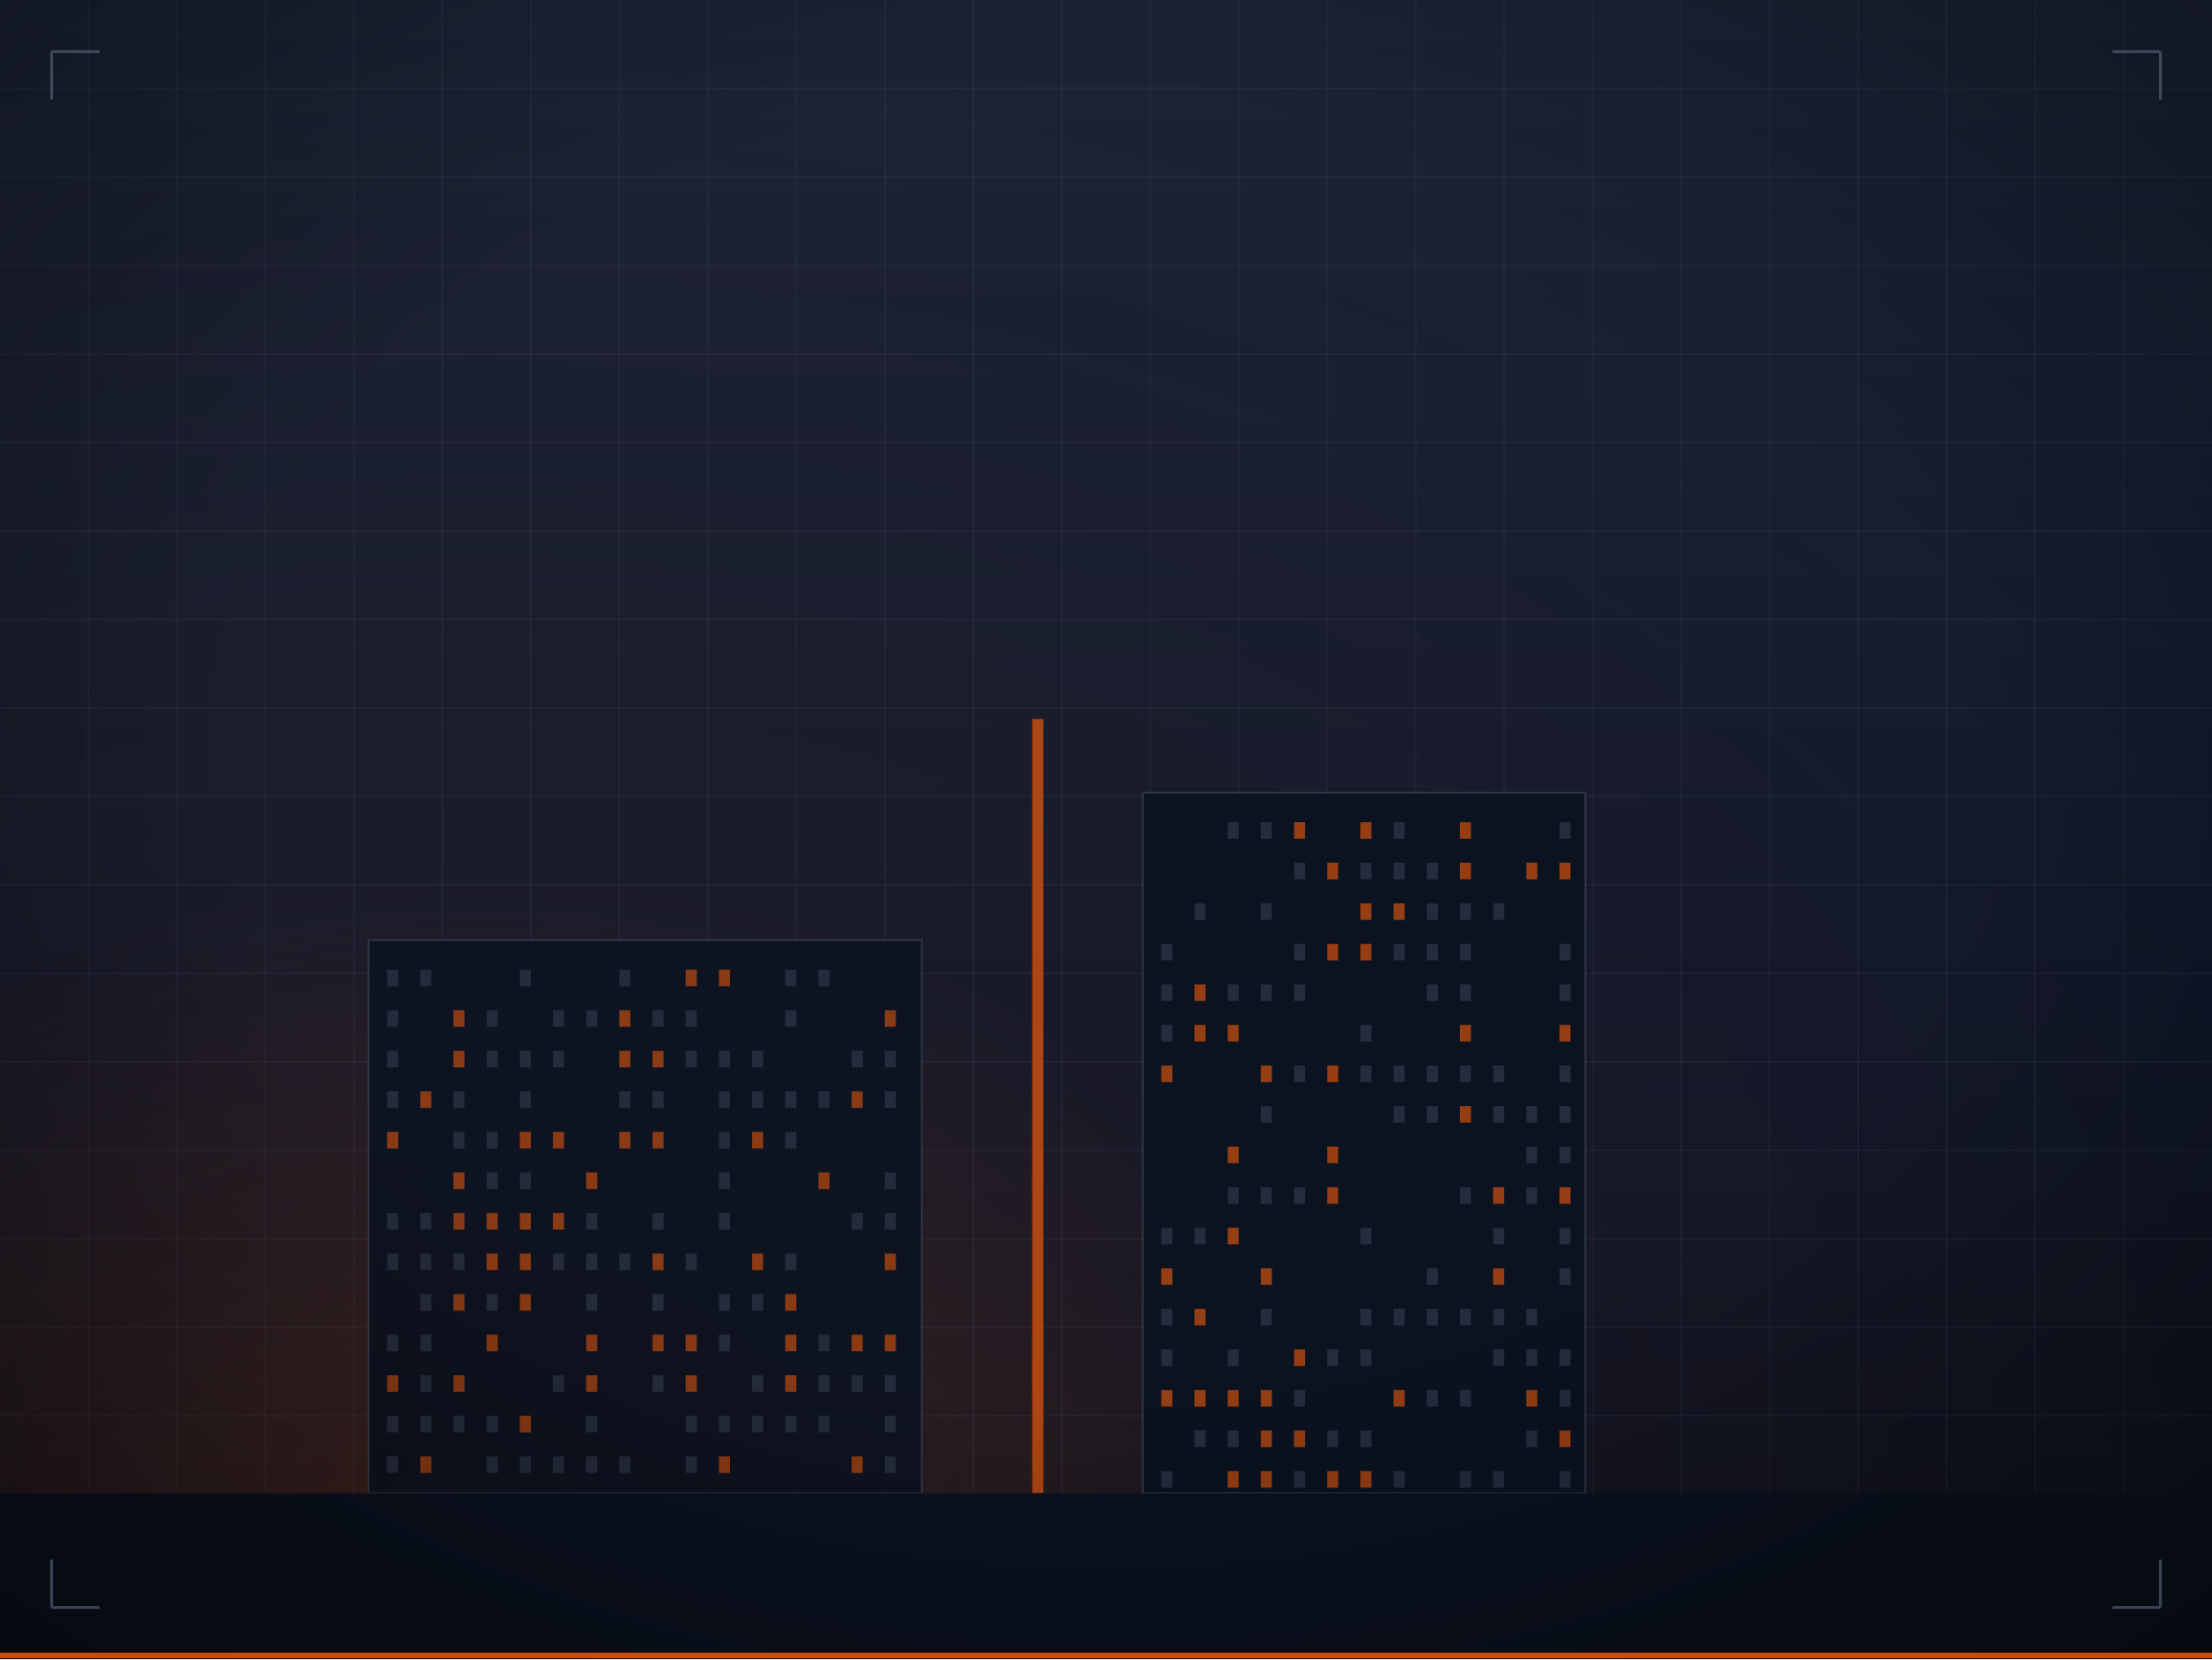
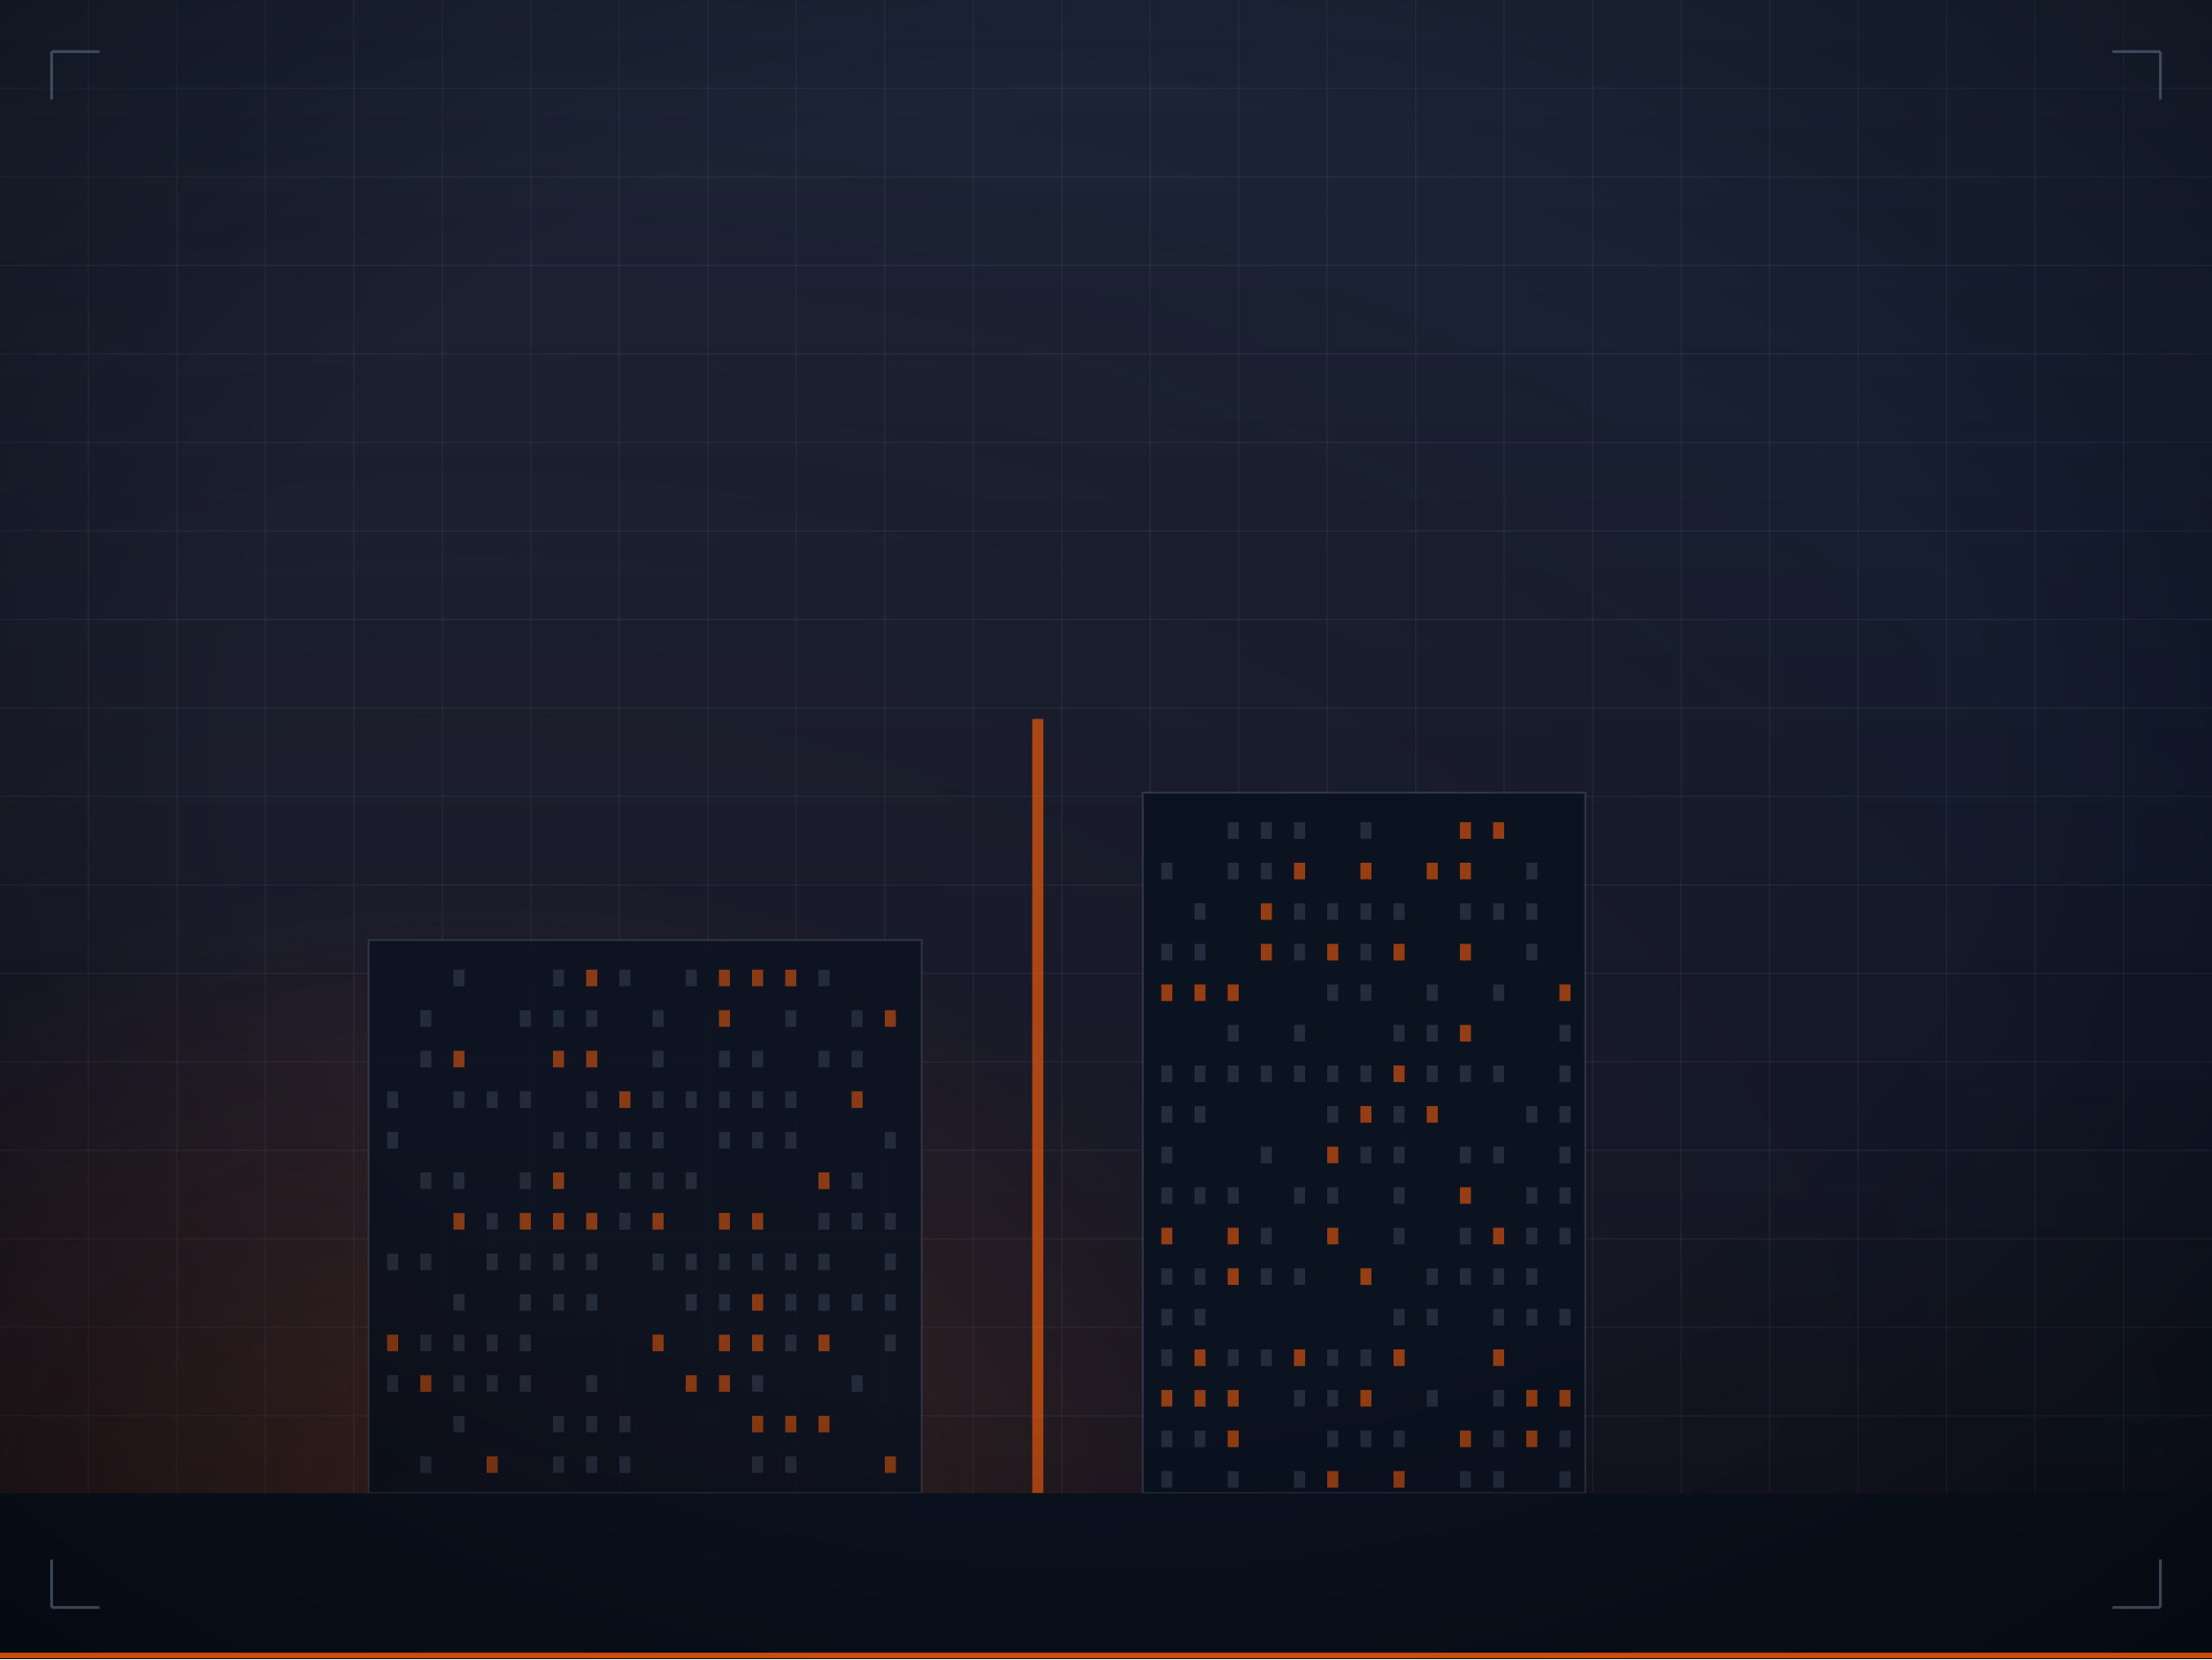
<svg xmlns="http://www.w3.org/2000/svg" width="1200" height="900" viewBox="0 0 1200 900" preserveAspectRatio="xMidYMid slice">
  <defs>
    <linearGradient id="skyt2" x1="0" y1="0" x2="0" y2="1">
      <stop offset="0" stop-color="#1B2436" />
      <stop offset="0.6" stop-color="#0F172A" />
      <stop offset="1" stop-color="#0B1220" />
    </linearGradient>
    <radialGradient id="glowt2" cx="0.22" cy="0.92" r="0.95">
      <stop offset="0" stop-color="#EA580C" stop-opacity="0.22" />
      <stop offset="0.4" stop-color="#EA580C" stop-opacity="0.05" />
      <stop offset="1" stop-color="#EA580C" stop-opacity="0" />
    </radialGradient>
    <radialGradient id="vigt2" cx="0.5" cy="0.45" r="0.78">
      <stop offset="0.5" stop-color="#000000" stop-opacity="0" />
      <stop offset="1" stop-color="#000000" stop-opacity="0.5" />
    </radialGradient>
  </defs>
  <rect width="1200" height="900" fill="url(#skyt2)" />
  <rect width="1200" height="900" fill="url(#glowt2)" />
  <g stroke="#64748B" stroke-opacity="0.1">
    <line x1="48" y1="0" x2="48" y2="900" />
    <line x1="96" y1="0" x2="96" y2="900" />
    <line x1="144" y1="0" x2="144" y2="900" />
    <line x1="192" y1="0" x2="192" y2="900" />
    <line x1="240" y1="0" x2="240" y2="900" />
    <line x1="288" y1="0" x2="288" y2="900" />
    <line x1="336" y1="0" x2="336" y2="900" />
    <line x1="384" y1="0" x2="384" y2="900" />
    <line x1="432" y1="0" x2="432" y2="900" />
    <line x1="480" y1="0" x2="480" y2="900" />
    <line x1="528" y1="0" x2="528" y2="900" />
    <line x1="576" y1="0" x2="576" y2="900" />
    <line x1="624" y1="0" x2="624" y2="900" />
    <line x1="672" y1="0" x2="672" y2="900" />
    <line x1="720" y1="0" x2="720" y2="900" />
    <line x1="768" y1="0" x2="768" y2="900" />
    <line x1="816" y1="0" x2="816" y2="900" />
    <line x1="864" y1="0" x2="864" y2="900" />
    <line x1="912" y1="0" x2="912" y2="900" />
    <line x1="960" y1="0" x2="960" y2="900" />
    <line x1="1008" y1="0" x2="1008" y2="900" />
    <line x1="1056" y1="0" x2="1056" y2="900" />
    <line x1="1104" y1="0" x2="1104" y2="900" />
    <line x1="1152" y1="0" x2="1152" y2="900" />
    <line x1="0" y1="48" x2="1200" y2="48" />
    <line x1="0" y1="96" x2="1200" y2="96" />
    <line x1="0" y1="144" x2="1200" y2="144" />
    <line x1="0" y1="192" x2="1200" y2="192" />
    <line x1="0" y1="240" x2="1200" y2="240" />
    <line x1="0" y1="288" x2="1200" y2="288" />
    <line x1="0" y1="336" x2="1200" y2="336" />
    <line x1="0" y1="384" x2="1200" y2="384" />
    <line x1="0" y1="432" x2="1200" y2="432" />
    <line x1="0" y1="480" x2="1200" y2="480" />
    <line x1="0" y1="528" x2="1200" y2="528" />
    <line x1="0" y1="576" x2="1200" y2="576" />
    <line x1="0" y1="624" x2="1200" y2="624" />
    <line x1="0" y1="672" x2="1200" y2="672" />
    <line x1="0" y1="720" x2="1200" y2="720" />
    <line x1="0" y1="768" x2="1200" y2="768" />
    <line x1="0" y1="816" x2="1200" y2="816" />
    <line x1="0" y1="864" x2="1200" y2="864" />
  </g>
  <g opacity="0.9">
    <rect x="200" y="510" width="300" height="300" fill="#0B1220" stroke="#64748B" stroke-opacity="0.35" />
-     <rect x="210" y="526" width="6" height="9" fill="#64748B" opacity="0.28" />
-     <rect x="228" y="526" width="6" height="9" fill="#64748B" opacity="0.28" />
-     <rect x="282" y="526" width="6" height="9" fill="#64748B" opacity="0.28" />
+     <rect x="246" y="526" width="6" height="9" fill="#64748B" opacity="0.28" />
+     <rect x="300" y="526" width="6" height="9" fill="#64748B" opacity="0.28" />
+     <rect x="318" y="526" width="6" height="9" fill="#EA580C" opacity="0.62" />
    <rect x="336" y="526" width="6" height="9" fill="#64748B" opacity="0.28" />
-     <rect x="372" y="526" width="6" height="9" fill="#EA580C" opacity="0.62" />
+     <rect x="372" y="526" width="6" height="9" fill="#64748B" opacity="0.28" />
    <rect x="390" y="526" width="6" height="9" fill="#EA580C" opacity="0.62" />
-     <rect x="426" y="526" width="6" height="9" fill="#64748B" opacity="0.28" />
+     <rect x="408" y="526" width="6" height="9" fill="#EA580C" opacity="0.62" />
+     <rect x="426" y="526" width="6" height="9" fill="#EA580C" opacity="0.62" />
    <rect x="444" y="526" width="6" height="9" fill="#64748B" opacity="0.28" />
-     <rect x="210" y="548" width="6" height="9" fill="#64748B" opacity="0.28" />
-     <rect x="246" y="548" width="6" height="9" fill="#EA580C" opacity="0.62" />
-     <rect x="264" y="548" width="6" height="9" fill="#64748B" opacity="0.28" />
+     <rect x="228" y="548" width="6" height="9" fill="#64748B" opacity="0.28" />
+     <rect x="282" y="548" width="6" height="9" fill="#64748B" opacity="0.28" />
    <rect x="300" y="548" width="6" height="9" fill="#64748B" opacity="0.28" />
    <rect x="318" y="548" width="6" height="9" fill="#64748B" opacity="0.28" />
-     <rect x="336" y="548" width="6" height="9" fill="#EA580C" opacity="0.62" />
    <rect x="354" y="548" width="6" height="9" fill="#64748B" opacity="0.28" />
-     <rect x="372" y="548" width="6" height="9" fill="#64748B" opacity="0.28" />
+     <rect x="390" y="548" width="6" height="9" fill="#EA580C" opacity="0.62" />
    <rect x="426" y="548" width="6" height="9" fill="#64748B" opacity="0.28" />
+     <rect x="462" y="548" width="6" height="9" fill="#64748B" opacity="0.28" />
    <rect x="480" y="548" width="6" height="9" fill="#EA580C" opacity="0.62" />
-     <rect x="210" y="570" width="6" height="9" fill="#64748B" opacity="0.28" />
+     <rect x="228" y="570" width="6" height="9" fill="#64748B" opacity="0.28" />
    <rect x="246" y="570" width="6" height="9" fill="#EA580C" opacity="0.62" />
-     <rect x="264" y="570" width="6" height="9" fill="#64748B" opacity="0.28" />
-     <rect x="282" y="570" width="6" height="9" fill="#64748B" opacity="0.28" />
-     <rect x="300" y="570" width="6" height="9" fill="#64748B" opacity="0.28" />
-     <rect x="336" y="570" width="6" height="9" fill="#EA580C" opacity="0.62" />
-     <rect x="354" y="570" width="6" height="9" fill="#EA580C" opacity="0.62" />
-     <rect x="372" y="570" width="6" height="9" fill="#64748B" opacity="0.28" />
+     <rect x="300" y="570" width="6" height="9" fill="#EA580C" opacity="0.62" />
+     <rect x="318" y="570" width="6" height="9" fill="#EA580C" opacity="0.62" />
+     <rect x="354" y="570" width="6" height="9" fill="#64748B" opacity="0.28" />
    <rect x="390" y="570" width="6" height="9" fill="#64748B" opacity="0.28" />
    <rect x="408" y="570" width="6" height="9" fill="#64748B" opacity="0.28" />
+     <rect x="444" y="570" width="6" height="9" fill="#64748B" opacity="0.28" />
    <rect x="462" y="570" width="6" height="9" fill="#64748B" opacity="0.28" />
-     <rect x="480" y="570" width="6" height="9" fill="#64748B" opacity="0.28" />
    <rect x="210" y="592" width="6" height="9" fill="#64748B" opacity="0.28" />
-     <rect x="228" y="592" width="6" height="9" fill="#EA580C" opacity="0.62" />
    <rect x="246" y="592" width="6" height="9" fill="#64748B" opacity="0.28" />
+     <rect x="264" y="592" width="6" height="9" fill="#64748B" opacity="0.28" />
    <rect x="282" y="592" width="6" height="9" fill="#64748B" opacity="0.28" />
-     <rect x="336" y="592" width="6" height="9" fill="#64748B" opacity="0.28" />
+     <rect x="318" y="592" width="6" height="9" fill="#64748B" opacity="0.28" />
+     <rect x="336" y="592" width="6" height="9" fill="#EA580C" opacity="0.62" />
    <rect x="354" y="592" width="6" height="9" fill="#64748B" opacity="0.28" />
+     <rect x="372" y="592" width="6" height="9" fill="#64748B" opacity="0.28" />
    <rect x="390" y="592" width="6" height="9" fill="#64748B" opacity="0.28" />
    <rect x="408" y="592" width="6" height="9" fill="#64748B" opacity="0.28" />
    <rect x="426" y="592" width="6" height="9" fill="#64748B" opacity="0.28" />
-     <rect x="444" y="592" width="6" height="9" fill="#64748B" opacity="0.28" />
    <rect x="462" y="592" width="6" height="9" fill="#EA580C" opacity="0.62" />
-     <rect x="480" y="592" width="6" height="9" fill="#64748B" opacity="0.28" />
-     <rect x="210" y="614" width="6" height="9" fill="#EA580C" opacity="0.62" />
-     <rect x="246" y="614" width="6" height="9" fill="#64748B" opacity="0.28" />
-     <rect x="264" y="614" width="6" height="9" fill="#64748B" opacity="0.28" />
-     <rect x="282" y="614" width="6" height="9" fill="#EA580C" opacity="0.62" />
-     <rect x="300" y="614" width="6" height="9" fill="#EA580C" opacity="0.62" />
-     <rect x="336" y="614" width="6" height="9" fill="#EA580C" opacity="0.62" />
-     <rect x="354" y="614" width="6" height="9" fill="#EA580C" opacity="0.62" />
+     <rect x="210" y="614" width="6" height="9" fill="#64748B" opacity="0.28" />
+     <rect x="300" y="614" width="6" height="9" fill="#64748B" opacity="0.28" />
+     <rect x="318" y="614" width="6" height="9" fill="#64748B" opacity="0.28" />
+     <rect x="336" y="614" width="6" height="9" fill="#64748B" opacity="0.28" />
+     <rect x="354" y="614" width="6" height="9" fill="#64748B" opacity="0.28" />
    <rect x="390" y="614" width="6" height="9" fill="#64748B" opacity="0.28" />
-     <rect x="408" y="614" width="6" height="9" fill="#EA580C" opacity="0.62" />
+     <rect x="408" y="614" width="6" height="9" fill="#64748B" opacity="0.28" />
    <rect x="426" y="614" width="6" height="9" fill="#64748B" opacity="0.28" />
-     <rect x="246" y="636" width="6" height="9" fill="#EA580C" opacity="0.62" />
-     <rect x="264" y="636" width="6" height="9" fill="#64748B" opacity="0.28" />
+     <rect x="480" y="614" width="6" height="9" fill="#64748B" opacity="0.28" />
+     <rect x="228" y="636" width="6" height="9" fill="#64748B" opacity="0.28" />
+     <rect x="246" y="636" width="6" height="9" fill="#64748B" opacity="0.28" />
    <rect x="282" y="636" width="6" height="9" fill="#64748B" opacity="0.28" />
-     <rect x="318" y="636" width="6" height="9" fill="#EA580C" opacity="0.62" />
-     <rect x="390" y="636" width="6" height="9" fill="#64748B" opacity="0.28" />
+     <rect x="300" y="636" width="6" height="9" fill="#EA580C" opacity="0.62" />
+     <rect x="336" y="636" width="6" height="9" fill="#64748B" opacity="0.28" />
+     <rect x="354" y="636" width="6" height="9" fill="#64748B" opacity="0.28" />
+     <rect x="372" y="636" width="6" height="9" fill="#64748B" opacity="0.28" />
    <rect x="444" y="636" width="6" height="9" fill="#EA580C" opacity="0.62" />
-     <rect x="480" y="636" width="6" height="9" fill="#64748B" opacity="0.28" />
-     <rect x="210" y="658" width="6" height="9" fill="#64748B" opacity="0.28" />
-     <rect x="228" y="658" width="6" height="9" fill="#64748B" opacity="0.28" />
+     <rect x="462" y="636" width="6" height="9" fill="#64748B" opacity="0.28" />
    <rect x="246" y="658" width="6" height="9" fill="#EA580C" opacity="0.62" />
-     <rect x="264" y="658" width="6" height="9" fill="#EA580C" opacity="0.62" />
+     <rect x="264" y="658" width="6" height="9" fill="#64748B" opacity="0.28" />
    <rect x="282" y="658" width="6" height="9" fill="#EA580C" opacity="0.62" />
    <rect x="300" y="658" width="6" height="9" fill="#EA580C" opacity="0.62" />
-     <rect x="318" y="658" width="6" height="9" fill="#64748B" opacity="0.28" />
-     <rect x="354" y="658" width="6" height="9" fill="#64748B" opacity="0.28" />
-     <rect x="390" y="658" width="6" height="9" fill="#64748B" opacity="0.28" />
+     <rect x="318" y="658" width="6" height="9" fill="#EA580C" opacity="0.62" />
+     <rect x="336" y="658" width="6" height="9" fill="#64748B" opacity="0.28" />
+     <rect x="354" y="658" width="6" height="9" fill="#EA580C" opacity="0.62" />
+     <rect x="390" y="658" width="6" height="9" fill="#EA580C" opacity="0.62" />
+     <rect x="408" y="658" width="6" height="9" fill="#EA580C" opacity="0.62" />
+     <rect x="444" y="658" width="6" height="9" fill="#64748B" opacity="0.28" />
    <rect x="462" y="658" width="6" height="9" fill="#64748B" opacity="0.28" />
    <rect x="480" y="658" width="6" height="9" fill="#64748B" opacity="0.28" />
    <rect x="210" y="680" width="6" height="9" fill="#64748B" opacity="0.28" />
    <rect x="228" y="680" width="6" height="9" fill="#64748B" opacity="0.28" />
-     <rect x="246" y="680" width="6" height="9" fill="#64748B" opacity="0.28" />
-     <rect x="264" y="680" width="6" height="9" fill="#EA580C" opacity="0.62" />
-     <rect x="282" y="680" width="6" height="9" fill="#EA580C" opacity="0.62" />
+     <rect x="264" y="680" width="6" height="9" fill="#64748B" opacity="0.28" />
+     <rect x="282" y="680" width="6" height="9" fill="#64748B" opacity="0.28" />
    <rect x="300" y="680" width="6" height="9" fill="#64748B" opacity="0.28" />
    <rect x="318" y="680" width="6" height="9" fill="#64748B" opacity="0.28" />
-     <rect x="336" y="680" width="6" height="9" fill="#64748B" opacity="0.28" />
-     <rect x="354" y="680" width="6" height="9" fill="#EA580C" opacity="0.62" />
+     <rect x="354" y="680" width="6" height="9" fill="#64748B" opacity="0.28" />
    <rect x="372" y="680" width="6" height="9" fill="#64748B" opacity="0.28" />
-     <rect x="408" y="680" width="6" height="9" fill="#EA580C" opacity="0.62" />
+     <rect x="390" y="680" width="6" height="9" fill="#64748B" opacity="0.28" />
+     <rect x="408" y="680" width="6" height="9" fill="#64748B" opacity="0.28" />
    <rect x="426" y="680" width="6" height="9" fill="#64748B" opacity="0.28" />
-     <rect x="480" y="680" width="6" height="9" fill="#EA580C" opacity="0.62" />
-     <rect x="228" y="702" width="6" height="9" fill="#64748B" opacity="0.28" />
-     <rect x="246" y="702" width="6" height="9" fill="#EA580C" opacity="0.62" />
-     <rect x="264" y="702" width="6" height="9" fill="#64748B" opacity="0.28" />
-     <rect x="282" y="702" width="6" height="9" fill="#EA580C" opacity="0.62" />
+     <rect x="444" y="680" width="6" height="9" fill="#64748B" opacity="0.28" />
+     <rect x="480" y="680" width="6" height="9" fill="#64748B" opacity="0.28" />
+     <rect x="246" y="702" width="6" height="9" fill="#64748B" opacity="0.28" />
+     <rect x="282" y="702" width="6" height="9" fill="#64748B" opacity="0.28" />
+     <rect x="300" y="702" width="6" height="9" fill="#64748B" opacity="0.28" />
    <rect x="318" y="702" width="6" height="9" fill="#64748B" opacity="0.28" />
-     <rect x="354" y="702" width="6" height="9" fill="#64748B" opacity="0.28" />
+     <rect x="372" y="702" width="6" height="9" fill="#64748B" opacity="0.28" />
    <rect x="390" y="702" width="6" height="9" fill="#64748B" opacity="0.28" />
-     <rect x="408" y="702" width="6" height="9" fill="#64748B" opacity="0.28" />
-     <rect x="426" y="702" width="6" height="9" fill="#EA580C" opacity="0.62" />
-     <rect x="210" y="724" width="6" height="9" fill="#64748B" opacity="0.28" />
+     <rect x="408" y="702" width="6" height="9" fill="#EA580C" opacity="0.62" />
+     <rect x="426" y="702" width="6" height="9" fill="#64748B" opacity="0.28" />
+     <rect x="444" y="702" width="6" height="9" fill="#64748B" opacity="0.28" />
+     <rect x="462" y="702" width="6" height="9" fill="#64748B" opacity="0.28" />
+     <rect x="480" y="702" width="6" height="9" fill="#64748B" opacity="0.28" />
+     <rect x="210" y="724" width="6" height="9" fill="#EA580C" opacity="0.62" />
    <rect x="228" y="724" width="6" height="9" fill="#64748B" opacity="0.28" />
-     <rect x="264" y="724" width="6" height="9" fill="#EA580C" opacity="0.62" />
-     <rect x="318" y="724" width="6" height="9" fill="#EA580C" opacity="0.62" />
+     <rect x="246" y="724" width="6" height="9" fill="#64748B" opacity="0.28" />
+     <rect x="264" y="724" width="6" height="9" fill="#64748B" opacity="0.28" />
+     <rect x="282" y="724" width="6" height="9" fill="#64748B" opacity="0.28" />
    <rect x="354" y="724" width="6" height="9" fill="#EA580C" opacity="0.62" />
-     <rect x="372" y="724" width="6" height="9" fill="#EA580C" opacity="0.62" />
-     <rect x="390" y="724" width="6" height="9" fill="#64748B" opacity="0.28" />
-     <rect x="426" y="724" width="6" height="9" fill="#EA580C" opacity="0.62" />
-     <rect x="444" y="724" width="6" height="9" fill="#64748B" opacity="0.28" />
-     <rect x="462" y="724" width="6" height="9" fill="#EA580C" opacity="0.62" />
-     <rect x="480" y="724" width="6" height="9" fill="#EA580C" opacity="0.62" />
-     <rect x="210" y="746" width="6" height="9" fill="#EA580C" opacity="0.62" />
-     <rect x="228" y="746" width="6" height="9" fill="#64748B" opacity="0.28" />
-     <rect x="246" y="746" width="6" height="9" fill="#EA580C" opacity="0.62" />
-     <rect x="300" y="746" width="6" height="9" fill="#64748B" opacity="0.28" />
-     <rect x="318" y="746" width="6" height="9" fill="#EA580C" opacity="0.62" />
-     <rect x="354" y="746" width="6" height="9" fill="#64748B" opacity="0.28" />
+     <rect x="390" y="724" width="6" height="9" fill="#EA580C" opacity="0.62" />
+     <rect x="408" y="724" width="6" height="9" fill="#EA580C" opacity="0.62" />
+     <rect x="426" y="724" width="6" height="9" fill="#64748B" opacity="0.28" />
+     <rect x="444" y="724" width="6" height="9" fill="#EA580C" opacity="0.62" />
+     <rect x="480" y="724" width="6" height="9" fill="#64748B" opacity="0.28" />
+     <rect x="210" y="746" width="6" height="9" fill="#64748B" opacity="0.28" />
+     <rect x="228" y="746" width="6" height="9" fill="#EA580C" opacity="0.62" />
+     <rect x="246" y="746" width="6" height="9" fill="#64748B" opacity="0.28" />
+     <rect x="264" y="746" width="6" height="9" fill="#64748B" opacity="0.28" />
+     <rect x="282" y="746" width="6" height="9" fill="#64748B" opacity="0.28" />
+     <rect x="318" y="746" width="6" height="9" fill="#64748B" opacity="0.28" />
    <rect x="372" y="746" width="6" height="9" fill="#EA580C" opacity="0.62" />
+     <rect x="390" y="746" width="6" height="9" fill="#EA580C" opacity="0.62" />
    <rect x="408" y="746" width="6" height="9" fill="#64748B" opacity="0.28" />
-     <rect x="426" y="746" width="6" height="9" fill="#EA580C" opacity="0.62" />
-     <rect x="444" y="746" width="6" height="9" fill="#64748B" opacity="0.28" />
    <rect x="462" y="746" width="6" height="9" fill="#64748B" opacity="0.28" />
-     <rect x="480" y="746" width="6" height="9" fill="#64748B" opacity="0.28" />
-     <rect x="210" y="768" width="6" height="9" fill="#64748B" opacity="0.28" />
-     <rect x="228" y="768" width="6" height="9" fill="#64748B" opacity="0.28" />
    <rect x="246" y="768" width="6" height="9" fill="#64748B" opacity="0.28" />
-     <rect x="264" y="768" width="6" height="9" fill="#64748B" opacity="0.28" />
-     <rect x="282" y="768" width="6" height="9" fill="#EA580C" opacity="0.62" />
+     <rect x="300" y="768" width="6" height="9" fill="#64748B" opacity="0.28" />
    <rect x="318" y="768" width="6" height="9" fill="#64748B" opacity="0.28" />
-     <rect x="372" y="768" width="6" height="9" fill="#64748B" opacity="0.28" />
-     <rect x="390" y="768" width="6" height="9" fill="#64748B" opacity="0.28" />
-     <rect x="408" y="768" width="6" height="9" fill="#64748B" opacity="0.28" />
-     <rect x="426" y="768" width="6" height="9" fill="#64748B" opacity="0.28" />
-     <rect x="444" y="768" width="6" height="9" fill="#64748B" opacity="0.28" />
-     <rect x="480" y="768" width="6" height="9" fill="#64748B" opacity="0.28" />
-     <rect x="210" y="790" width="6" height="9" fill="#64748B" opacity="0.28" />
-     <rect x="228" y="790" width="6" height="9" fill="#EA580C" opacity="0.62" />
-     <rect x="264" y="790" width="6" height="9" fill="#64748B" opacity="0.28" />
-     <rect x="282" y="790" width="6" height="9" fill="#64748B" opacity="0.28" />
+     <rect x="336" y="768" width="6" height="9" fill="#64748B" opacity="0.28" />
+     <rect x="408" y="768" width="6" height="9" fill="#EA580C" opacity="0.62" />
+     <rect x="426" y="768" width="6" height="9" fill="#EA580C" opacity="0.62" />
+     <rect x="444" y="768" width="6" height="9" fill="#EA580C" opacity="0.62" />
+     <rect x="228" y="790" width="6" height="9" fill="#64748B" opacity="0.28" />
+     <rect x="264" y="790" width="6" height="9" fill="#EA580C" opacity="0.62" />
    <rect x="300" y="790" width="6" height="9" fill="#64748B" opacity="0.28" />
    <rect x="318" y="790" width="6" height="9" fill="#64748B" opacity="0.28" />
    <rect x="336" y="790" width="6" height="9" fill="#64748B" opacity="0.28" />
-     <rect x="372" y="790" width="6" height="9" fill="#64748B" opacity="0.28" />
-     <rect x="390" y="790" width="6" height="9" fill="#EA580C" opacity="0.62" />
-     <rect x="462" y="790" width="6" height="9" fill="#EA580C" opacity="0.62" />
-     <rect x="480" y="790" width="6" height="9" fill="#64748B" opacity="0.28" />
+     <rect x="408" y="790" width="6" height="9" fill="#64748B" opacity="0.28" />
+     <rect x="426" y="790" width="6" height="9" fill="#64748B" opacity="0.28" />
+     <rect x="480" y="790" width="6" height="9" fill="#EA580C" opacity="0.62" />
  </g>
  <rect x="560" y="390" width="6" height="420" fill="#EA580C" opacity="0.7" />
  <g opacity="1">
    <rect x="620" y="430" width="240" height="380" fill="#0B1220" stroke="#64748B" stroke-opacity="0.35" />
    <rect x="666" y="446" width="6" height="9" fill="#64748B" opacity="0.28" />
    <rect x="684" y="446" width="6" height="9" fill="#64748B" opacity="0.28" />
-     <rect x="702" y="446" width="6" height="9" fill="#EA580C" opacity="0.62" />
-     <rect x="738" y="446" width="6" height="9" fill="#EA580C" opacity="0.62" />
-     <rect x="756" y="446" width="6" height="9" fill="#64748B" opacity="0.28" />
+     <rect x="702" y="446" width="6" height="9" fill="#64748B" opacity="0.28" />
+     <rect x="738" y="446" width="6" height="9" fill="#64748B" opacity="0.28" />
    <rect x="792" y="446" width="6" height="9" fill="#EA580C" opacity="0.62" />
-     <rect x="846" y="446" width="6" height="9" fill="#64748B" opacity="0.28" />
-     <rect x="702" y="468" width="6" height="9" fill="#64748B" opacity="0.28" />
-     <rect x="720" y="468" width="6" height="9" fill="#EA580C" opacity="0.62" />
-     <rect x="738" y="468" width="6" height="9" fill="#64748B" opacity="0.28" />
-     <rect x="756" y="468" width="6" height="9" fill="#64748B" opacity="0.28" />
-     <rect x="774" y="468" width="6" height="9" fill="#64748B" opacity="0.28" />
+     <rect x="810" y="446" width="6" height="9" fill="#EA580C" opacity="0.62" />
+     <rect x="630" y="468" width="6" height="9" fill="#64748B" opacity="0.28" />
+     <rect x="666" y="468" width="6" height="9" fill="#64748B" opacity="0.28" />
+     <rect x="684" y="468" width="6" height="9" fill="#64748B" opacity="0.28" />
+     <rect x="702" y="468" width="6" height="9" fill="#EA580C" opacity="0.62" />
+     <rect x="738" y="468" width="6" height="9" fill="#EA580C" opacity="0.62" />
+     <rect x="774" y="468" width="6" height="9" fill="#EA580C" opacity="0.62" />
    <rect x="792" y="468" width="6" height="9" fill="#EA580C" opacity="0.62" />
-     <rect x="828" y="468" width="6" height="9" fill="#EA580C" opacity="0.62" />
-     <rect x="846" y="468" width="6" height="9" fill="#EA580C" opacity="0.62" />
+     <rect x="828" y="468" width="6" height="9" fill="#64748B" opacity="0.28" />
    <rect x="648" y="490" width="6" height="9" fill="#64748B" opacity="0.28" />
-     <rect x="684" y="490" width="6" height="9" fill="#64748B" opacity="0.28" />
-     <rect x="738" y="490" width="6" height="9" fill="#EA580C" opacity="0.62" />
-     <rect x="756" y="490" width="6" height="9" fill="#EA580C" opacity="0.62" />
-     <rect x="774" y="490" width="6" height="9" fill="#64748B" opacity="0.28" />
+     <rect x="684" y="490" width="6" height="9" fill="#EA580C" opacity="0.62" />
+     <rect x="702" y="490" width="6" height="9" fill="#64748B" opacity="0.28" />
+     <rect x="720" y="490" width="6" height="9" fill="#64748B" opacity="0.28" />
+     <rect x="738" y="490" width="6" height="9" fill="#64748B" opacity="0.28" />
+     <rect x="756" y="490" width="6" height="9" fill="#64748B" opacity="0.28" />
    <rect x="792" y="490" width="6" height="9" fill="#64748B" opacity="0.28" />
    <rect x="810" y="490" width="6" height="9" fill="#64748B" opacity="0.28" />
+     <rect x="828" y="490" width="6" height="9" fill="#64748B" opacity="0.28" />
    <rect x="630" y="512" width="6" height="9" fill="#64748B" opacity="0.28" />
+     <rect x="648" y="512" width="6" height="9" fill="#64748B" opacity="0.28" />
+     <rect x="684" y="512" width="6" height="9" fill="#EA580C" opacity="0.62" />
    <rect x="702" y="512" width="6" height="9" fill="#64748B" opacity="0.28" />
    <rect x="720" y="512" width="6" height="9" fill="#EA580C" opacity="0.62" />
-     <rect x="738" y="512" width="6" height="9" fill="#EA580C" opacity="0.62" />
-     <rect x="756" y="512" width="6" height="9" fill="#64748B" opacity="0.28" />
-     <rect x="774" y="512" width="6" height="9" fill="#64748B" opacity="0.28" />
-     <rect x="792" y="512" width="6" height="9" fill="#64748B" opacity="0.28" />
-     <rect x="846" y="512" width="6" height="9" fill="#64748B" opacity="0.28" />
-     <rect x="630" y="534" width="6" height="9" fill="#64748B" opacity="0.28" />
+     <rect x="738" y="512" width="6" height="9" fill="#64748B" opacity="0.28" />
+     <rect x="756" y="512" width="6" height="9" fill="#EA580C" opacity="0.62" />
+     <rect x="792" y="512" width="6" height="9" fill="#EA580C" opacity="0.62" />
+     <rect x="828" y="512" width="6" height="9" fill="#64748B" opacity="0.28" />
+     <rect x="630" y="534" width="6" height="9" fill="#EA580C" opacity="0.62" />
    <rect x="648" y="534" width="6" height="9" fill="#EA580C" opacity="0.62" />
-     <rect x="666" y="534" width="6" height="9" fill="#64748B" opacity="0.28" />
-     <rect x="684" y="534" width="6" height="9" fill="#64748B" opacity="0.28" />
-     <rect x="702" y="534" width="6" height="9" fill="#64748B" opacity="0.28" />
+     <rect x="666" y="534" width="6" height="9" fill="#EA580C" opacity="0.62" />
+     <rect x="720" y="534" width="6" height="9" fill="#64748B" opacity="0.28" />
+     <rect x="738" y="534" width="6" height="9" fill="#64748B" opacity="0.28" />
    <rect x="774" y="534" width="6" height="9" fill="#64748B" opacity="0.28" />
-     <rect x="792" y="534" width="6" height="9" fill="#64748B" opacity="0.28" />
-     <rect x="846" y="534" width="6" height="9" fill="#64748B" opacity="0.28" />
-     <rect x="630" y="556" width="6" height="9" fill="#64748B" opacity="0.28" />
-     <rect x="648" y="556" width="6" height="9" fill="#EA580C" opacity="0.62" />
-     <rect x="666" y="556" width="6" height="9" fill="#EA580C" opacity="0.62" />
-     <rect x="738" y="556" width="6" height="9" fill="#64748B" opacity="0.28" />
+     <rect x="810" y="534" width="6" height="9" fill="#64748B" opacity="0.28" />
+     <rect x="846" y="534" width="6" height="9" fill="#EA580C" opacity="0.62" />
+     <rect x="666" y="556" width="6" height="9" fill="#64748B" opacity="0.28" />
+     <rect x="702" y="556" width="6" height="9" fill="#64748B" opacity="0.28" />
+     <rect x="756" y="556" width="6" height="9" fill="#64748B" opacity="0.28" />
+     <rect x="774" y="556" width="6" height="9" fill="#64748B" opacity="0.28" />
    <rect x="792" y="556" width="6" height="9" fill="#EA580C" opacity="0.62" />
-     <rect x="846" y="556" width="6" height="9" fill="#EA580C" opacity="0.62" />
-     <rect x="630" y="578" width="6" height="9" fill="#EA580C" opacity="0.62" />
-     <rect x="684" y="578" width="6" height="9" fill="#EA580C" opacity="0.62" />
+     <rect x="846" y="556" width="6" height="9" fill="#64748B" opacity="0.28" />
+     <rect x="630" y="578" width="6" height="9" fill="#64748B" opacity="0.28" />
+     <rect x="648" y="578" width="6" height="9" fill="#64748B" opacity="0.28" />
+     <rect x="666" y="578" width="6" height="9" fill="#64748B" opacity="0.28" />
+     <rect x="684" y="578" width="6" height="9" fill="#64748B" opacity="0.28" />
    <rect x="702" y="578" width="6" height="9" fill="#64748B" opacity="0.28" />
-     <rect x="720" y="578" width="6" height="9" fill="#EA580C" opacity="0.62" />
+     <rect x="720" y="578" width="6" height="9" fill="#64748B" opacity="0.28" />
    <rect x="738" y="578" width="6" height="9" fill="#64748B" opacity="0.28" />
-     <rect x="756" y="578" width="6" height="9" fill="#64748B" opacity="0.28" />
+     <rect x="756" y="578" width="6" height="9" fill="#EA580C" opacity="0.62" />
    <rect x="774" y="578" width="6" height="9" fill="#64748B" opacity="0.28" />
    <rect x="792" y="578" width="6" height="9" fill="#64748B" opacity="0.28" />
    <rect x="810" y="578" width="6" height="9" fill="#64748B" opacity="0.28" />
    <rect x="846" y="578" width="6" height="9" fill="#64748B" opacity="0.28" />
-     <rect x="684" y="600" width="6" height="9" fill="#64748B" opacity="0.28" />
+     <rect x="630" y="600" width="6" height="9" fill="#64748B" opacity="0.28" />
+     <rect x="648" y="600" width="6" height="9" fill="#64748B" opacity="0.28" />
+     <rect x="720" y="600" width="6" height="9" fill="#64748B" opacity="0.28" />
+     <rect x="738" y="600" width="6" height="9" fill="#EA580C" opacity="0.62" />
    <rect x="756" y="600" width="6" height="9" fill="#64748B" opacity="0.28" />
-     <rect x="774" y="600" width="6" height="9" fill="#64748B" opacity="0.28" />
-     <rect x="792" y="600" width="6" height="9" fill="#EA580C" opacity="0.62" />
-     <rect x="810" y="600" width="6" height="9" fill="#64748B" opacity="0.28" />
+     <rect x="774" y="600" width="6" height="9" fill="#EA580C" opacity="0.62" />
    <rect x="828" y="600" width="6" height="9" fill="#64748B" opacity="0.28" />
    <rect x="846" y="600" width="6" height="9" fill="#64748B" opacity="0.28" />
-     <rect x="666" y="622" width="6" height="9" fill="#EA580C" opacity="0.62" />
+     <rect x="630" y="622" width="6" height="9" fill="#64748B" opacity="0.28" />
+     <rect x="684" y="622" width="6" height="9" fill="#64748B" opacity="0.28" />
    <rect x="720" y="622" width="6" height="9" fill="#EA580C" opacity="0.62" />
-     <rect x="828" y="622" width="6" height="9" fill="#64748B" opacity="0.28" />
+     <rect x="738" y="622" width="6" height="9" fill="#64748B" opacity="0.28" />
+     <rect x="756" y="622" width="6" height="9" fill="#64748B" opacity="0.28" />
+     <rect x="792" y="622" width="6" height="9" fill="#64748B" opacity="0.28" />
+     <rect x="810" y="622" width="6" height="9" fill="#64748B" opacity="0.28" />
    <rect x="846" y="622" width="6" height="9" fill="#64748B" opacity="0.28" />
+     <rect x="630" y="644" width="6" height="9" fill="#64748B" opacity="0.28" />
+     <rect x="648" y="644" width="6" height="9" fill="#64748B" opacity="0.28" />
    <rect x="666" y="644" width="6" height="9" fill="#64748B" opacity="0.28" />
-     <rect x="684" y="644" width="6" height="9" fill="#64748B" opacity="0.28" />
    <rect x="702" y="644" width="6" height="9" fill="#64748B" opacity="0.28" />
-     <rect x="720" y="644" width="6" height="9" fill="#EA580C" opacity="0.62" />
-     <rect x="792" y="644" width="6" height="9" fill="#64748B" opacity="0.28" />
-     <rect x="810" y="644" width="6" height="9" fill="#EA580C" opacity="0.62" />
+     <rect x="720" y="644" width="6" height="9" fill="#64748B" opacity="0.28" />
+     <rect x="756" y="644" width="6" height="9" fill="#64748B" opacity="0.28" />
+     <rect x="792" y="644" width="6" height="9" fill="#EA580C" opacity="0.62" />
    <rect x="828" y="644" width="6" height="9" fill="#64748B" opacity="0.28" />
-     <rect x="846" y="644" width="6" height="9" fill="#EA580C" opacity="0.62" />
-     <rect x="630" y="666" width="6" height="9" fill="#64748B" opacity="0.28" />
-     <rect x="648" y="666" width="6" height="9" fill="#64748B" opacity="0.28" />
+     <rect x="846" y="644" width="6" height="9" fill="#64748B" opacity="0.28" />
+     <rect x="630" y="666" width="6" height="9" fill="#EA580C" opacity="0.62" />
    <rect x="666" y="666" width="6" height="9" fill="#EA580C" opacity="0.62" />
-     <rect x="738" y="666" width="6" height="9" fill="#64748B" opacity="0.28" />
-     <rect x="810" y="666" width="6" height="9" fill="#64748B" opacity="0.28" />
+     <rect x="684" y="666" width="6" height="9" fill="#64748B" opacity="0.28" />
+     <rect x="720" y="666" width="6" height="9" fill="#EA580C" opacity="0.62" />
+     <rect x="756" y="666" width="6" height="9" fill="#64748B" opacity="0.28" />
+     <rect x="792" y="666" width="6" height="9" fill="#64748B" opacity="0.28" />
+     <rect x="810" y="666" width="6" height="9" fill="#EA580C" opacity="0.62" />
+     <rect x="828" y="666" width="6" height="9" fill="#64748B" opacity="0.28" />
    <rect x="846" y="666" width="6" height="9" fill="#64748B" opacity="0.28" />
-     <rect x="630" y="688" width="6" height="9" fill="#EA580C" opacity="0.62" />
-     <rect x="684" y="688" width="6" height="9" fill="#EA580C" opacity="0.62" />
+     <rect x="630" y="688" width="6" height="9" fill="#64748B" opacity="0.28" />
+     <rect x="648" y="688" width="6" height="9" fill="#64748B" opacity="0.28" />
+     <rect x="666" y="688" width="6" height="9" fill="#EA580C" opacity="0.62" />
+     <rect x="684" y="688" width="6" height="9" fill="#64748B" opacity="0.28" />
+     <rect x="702" y="688" width="6" height="9" fill="#64748B" opacity="0.28" />
+     <rect x="738" y="688" width="6" height="9" fill="#EA580C" opacity="0.62" />
    <rect x="774" y="688" width="6" height="9" fill="#64748B" opacity="0.28" />
-     <rect x="810" y="688" width="6" height="9" fill="#EA580C" opacity="0.62" />
-     <rect x="846" y="688" width="6" height="9" fill="#64748B" opacity="0.28" />
+     <rect x="792" y="688" width="6" height="9" fill="#64748B" opacity="0.28" />
+     <rect x="810" y="688" width="6" height="9" fill="#64748B" opacity="0.28" />
+     <rect x="828" y="688" width="6" height="9" fill="#64748B" opacity="0.28" />
    <rect x="630" y="710" width="6" height="9" fill="#64748B" opacity="0.28" />
-     <rect x="648" y="710" width="6" height="9" fill="#EA580C" opacity="0.62" />
-     <rect x="684" y="710" width="6" height="9" fill="#64748B" opacity="0.28" />
-     <rect x="738" y="710" width="6" height="9" fill="#64748B" opacity="0.28" />
+     <rect x="648" y="710" width="6" height="9" fill="#64748B" opacity="0.28" />
    <rect x="756" y="710" width="6" height="9" fill="#64748B" opacity="0.28" />
    <rect x="774" y="710" width="6" height="9" fill="#64748B" opacity="0.28" />
-     <rect x="792" y="710" width="6" height="9" fill="#64748B" opacity="0.28" />
    <rect x="810" y="710" width="6" height="9" fill="#64748B" opacity="0.28" />
    <rect x="828" y="710" width="6" height="9" fill="#64748B" opacity="0.28" />
+     <rect x="846" y="710" width="6" height="9" fill="#64748B" opacity="0.28" />
    <rect x="630" y="732" width="6" height="9" fill="#64748B" opacity="0.28" />
+     <rect x="648" y="732" width="6" height="9" fill="#EA580C" opacity="0.62" />
    <rect x="666" y="732" width="6" height="9" fill="#64748B" opacity="0.28" />
+     <rect x="684" y="732" width="6" height="9" fill="#64748B" opacity="0.28" />
    <rect x="702" y="732" width="6" height="9" fill="#EA580C" opacity="0.62" />
    <rect x="720" y="732" width="6" height="9" fill="#64748B" opacity="0.28" />
    <rect x="738" y="732" width="6" height="9" fill="#64748B" opacity="0.28" />
-     <rect x="810" y="732" width="6" height="9" fill="#64748B" opacity="0.28" />
-     <rect x="828" y="732" width="6" height="9" fill="#64748B" opacity="0.28" />
-     <rect x="846" y="732" width="6" height="9" fill="#64748B" opacity="0.28" />
+     <rect x="756" y="732" width="6" height="9" fill="#EA580C" opacity="0.62" />
+     <rect x="810" y="732" width="6" height="9" fill="#EA580C" opacity="0.62" />
    <rect x="630" y="754" width="6" height="9" fill="#EA580C" opacity="0.62" />
    <rect x="648" y="754" width="6" height="9" fill="#EA580C" opacity="0.62" />
    <rect x="666" y="754" width="6" height="9" fill="#EA580C" opacity="0.62" />
-     <rect x="684" y="754" width="6" height="9" fill="#EA580C" opacity="0.62" />
    <rect x="702" y="754" width="6" height="9" fill="#64748B" opacity="0.28" />
-     <rect x="756" y="754" width="6" height="9" fill="#EA580C" opacity="0.62" />
+     <rect x="720" y="754" width="6" height="9" fill="#64748B" opacity="0.28" />
+     <rect x="738" y="754" width="6" height="9" fill="#EA580C" opacity="0.62" />
    <rect x="774" y="754" width="6" height="9" fill="#64748B" opacity="0.28" />
-     <rect x="792" y="754" width="6" height="9" fill="#64748B" opacity="0.28" />
+     <rect x="810" y="754" width="6" height="9" fill="#64748B" opacity="0.28" />
    <rect x="828" y="754" width="6" height="9" fill="#EA580C" opacity="0.62" />
-     <rect x="846" y="754" width="6" height="9" fill="#64748B" opacity="0.28" />
+     <rect x="846" y="754" width="6" height="9" fill="#EA580C" opacity="0.62" />
+     <rect x="630" y="776" width="6" height="9" fill="#64748B" opacity="0.28" />
    <rect x="648" y="776" width="6" height="9" fill="#64748B" opacity="0.28" />
-     <rect x="666" y="776" width="6" height="9" fill="#64748B" opacity="0.28" />
-     <rect x="684" y="776" width="6" height="9" fill="#EA580C" opacity="0.62" />
-     <rect x="702" y="776" width="6" height="9" fill="#EA580C" opacity="0.62" />
+     <rect x="666" y="776" width="6" height="9" fill="#EA580C" opacity="0.62" />
    <rect x="720" y="776" width="6" height="9" fill="#64748B" opacity="0.28" />
    <rect x="738" y="776" width="6" height="9" fill="#64748B" opacity="0.28" />
-     <rect x="828" y="776" width="6" height="9" fill="#64748B" opacity="0.28" />
-     <rect x="846" y="776" width="6" height="9" fill="#EA580C" opacity="0.62" />
+     <rect x="756" y="776" width="6" height="9" fill="#64748B" opacity="0.28" />
+     <rect x="792" y="776" width="6" height="9" fill="#EA580C" opacity="0.62" />
+     <rect x="810" y="776" width="6" height="9" fill="#64748B" opacity="0.28" />
+     <rect x="828" y="776" width="6" height="9" fill="#EA580C" opacity="0.62" />
+     <rect x="846" y="776" width="6" height="9" fill="#64748B" opacity="0.28" />
    <rect x="630" y="798" width="6" height="9" fill="#64748B" opacity="0.28" />
-     <rect x="666" y="798" width="6" height="9" fill="#EA580C" opacity="0.62" />
-     <rect x="684" y="798" width="6" height="9" fill="#EA580C" opacity="0.62" />
+     <rect x="666" y="798" width="6" height="9" fill="#64748B" opacity="0.28" />
    <rect x="702" y="798" width="6" height="9" fill="#64748B" opacity="0.28" />
    <rect x="720" y="798" width="6" height="9" fill="#EA580C" opacity="0.62" />
-     <rect x="738" y="798" width="6" height="9" fill="#EA580C" opacity="0.62" />
-     <rect x="756" y="798" width="6" height="9" fill="#64748B" opacity="0.28" />
+     <rect x="756" y="798" width="6" height="9" fill="#EA580C" opacity="0.62" />
    <rect x="792" y="798" width="6" height="9" fill="#64748B" opacity="0.28" />
    <rect x="810" y="798" width="6" height="9" fill="#64748B" opacity="0.28" />
    <rect x="846" y="798" width="6" height="9" fill="#64748B" opacity="0.28" />
  </g>
  <rect x="0" y="810" width="1200" height="90" fill="#0B1220" />
  <rect width="1200" height="900" fill="url(#vigt2)" />
  <line x1="0" y1="898" x2="1200" y2="898" stroke="#EA580C" stroke-width="3" stroke-opacity="0.85" />
  <g stroke="#64748B" stroke-width="1.5" stroke-opacity="0.55">
    <path d="M28 28 h26 M28 28 v26" />
    <path d="M1172 28 h-26 M1172 28 v26" />
    <path d="M28 872 h26 M28 872 v-26" />
    <path d="M1172 872 h-26 M1172 872 v-26" />
  </g>
</svg>
